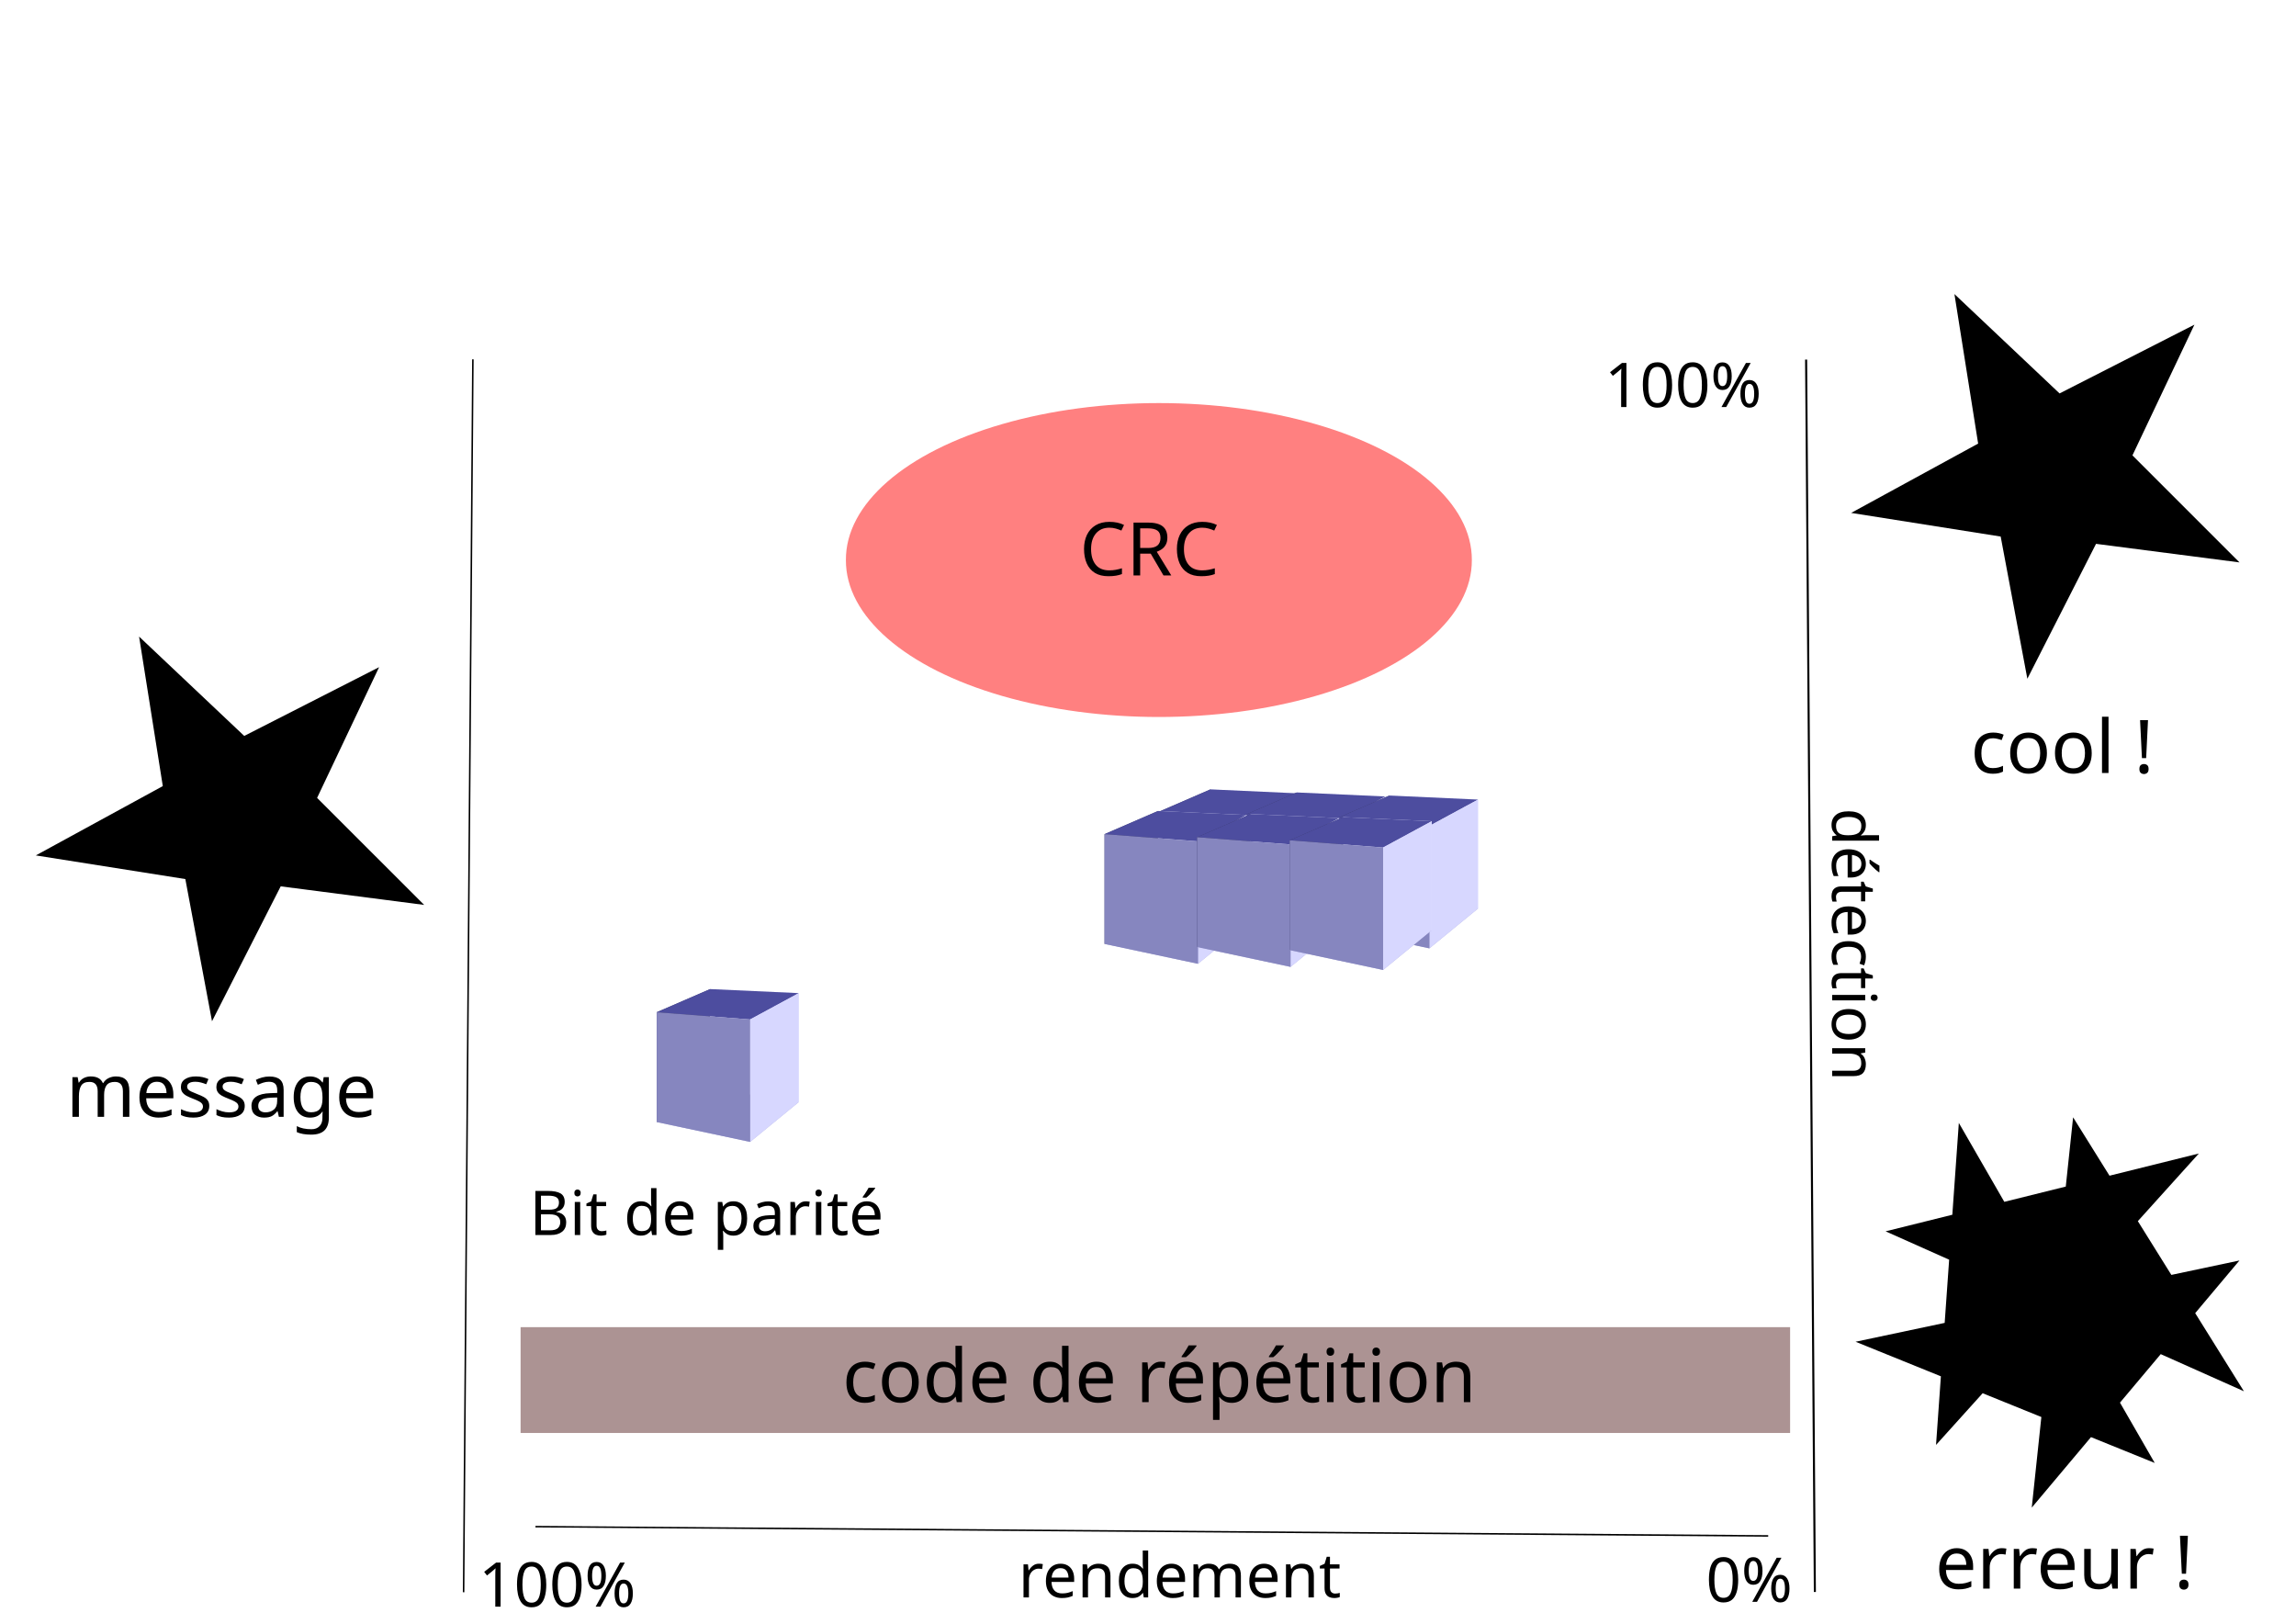
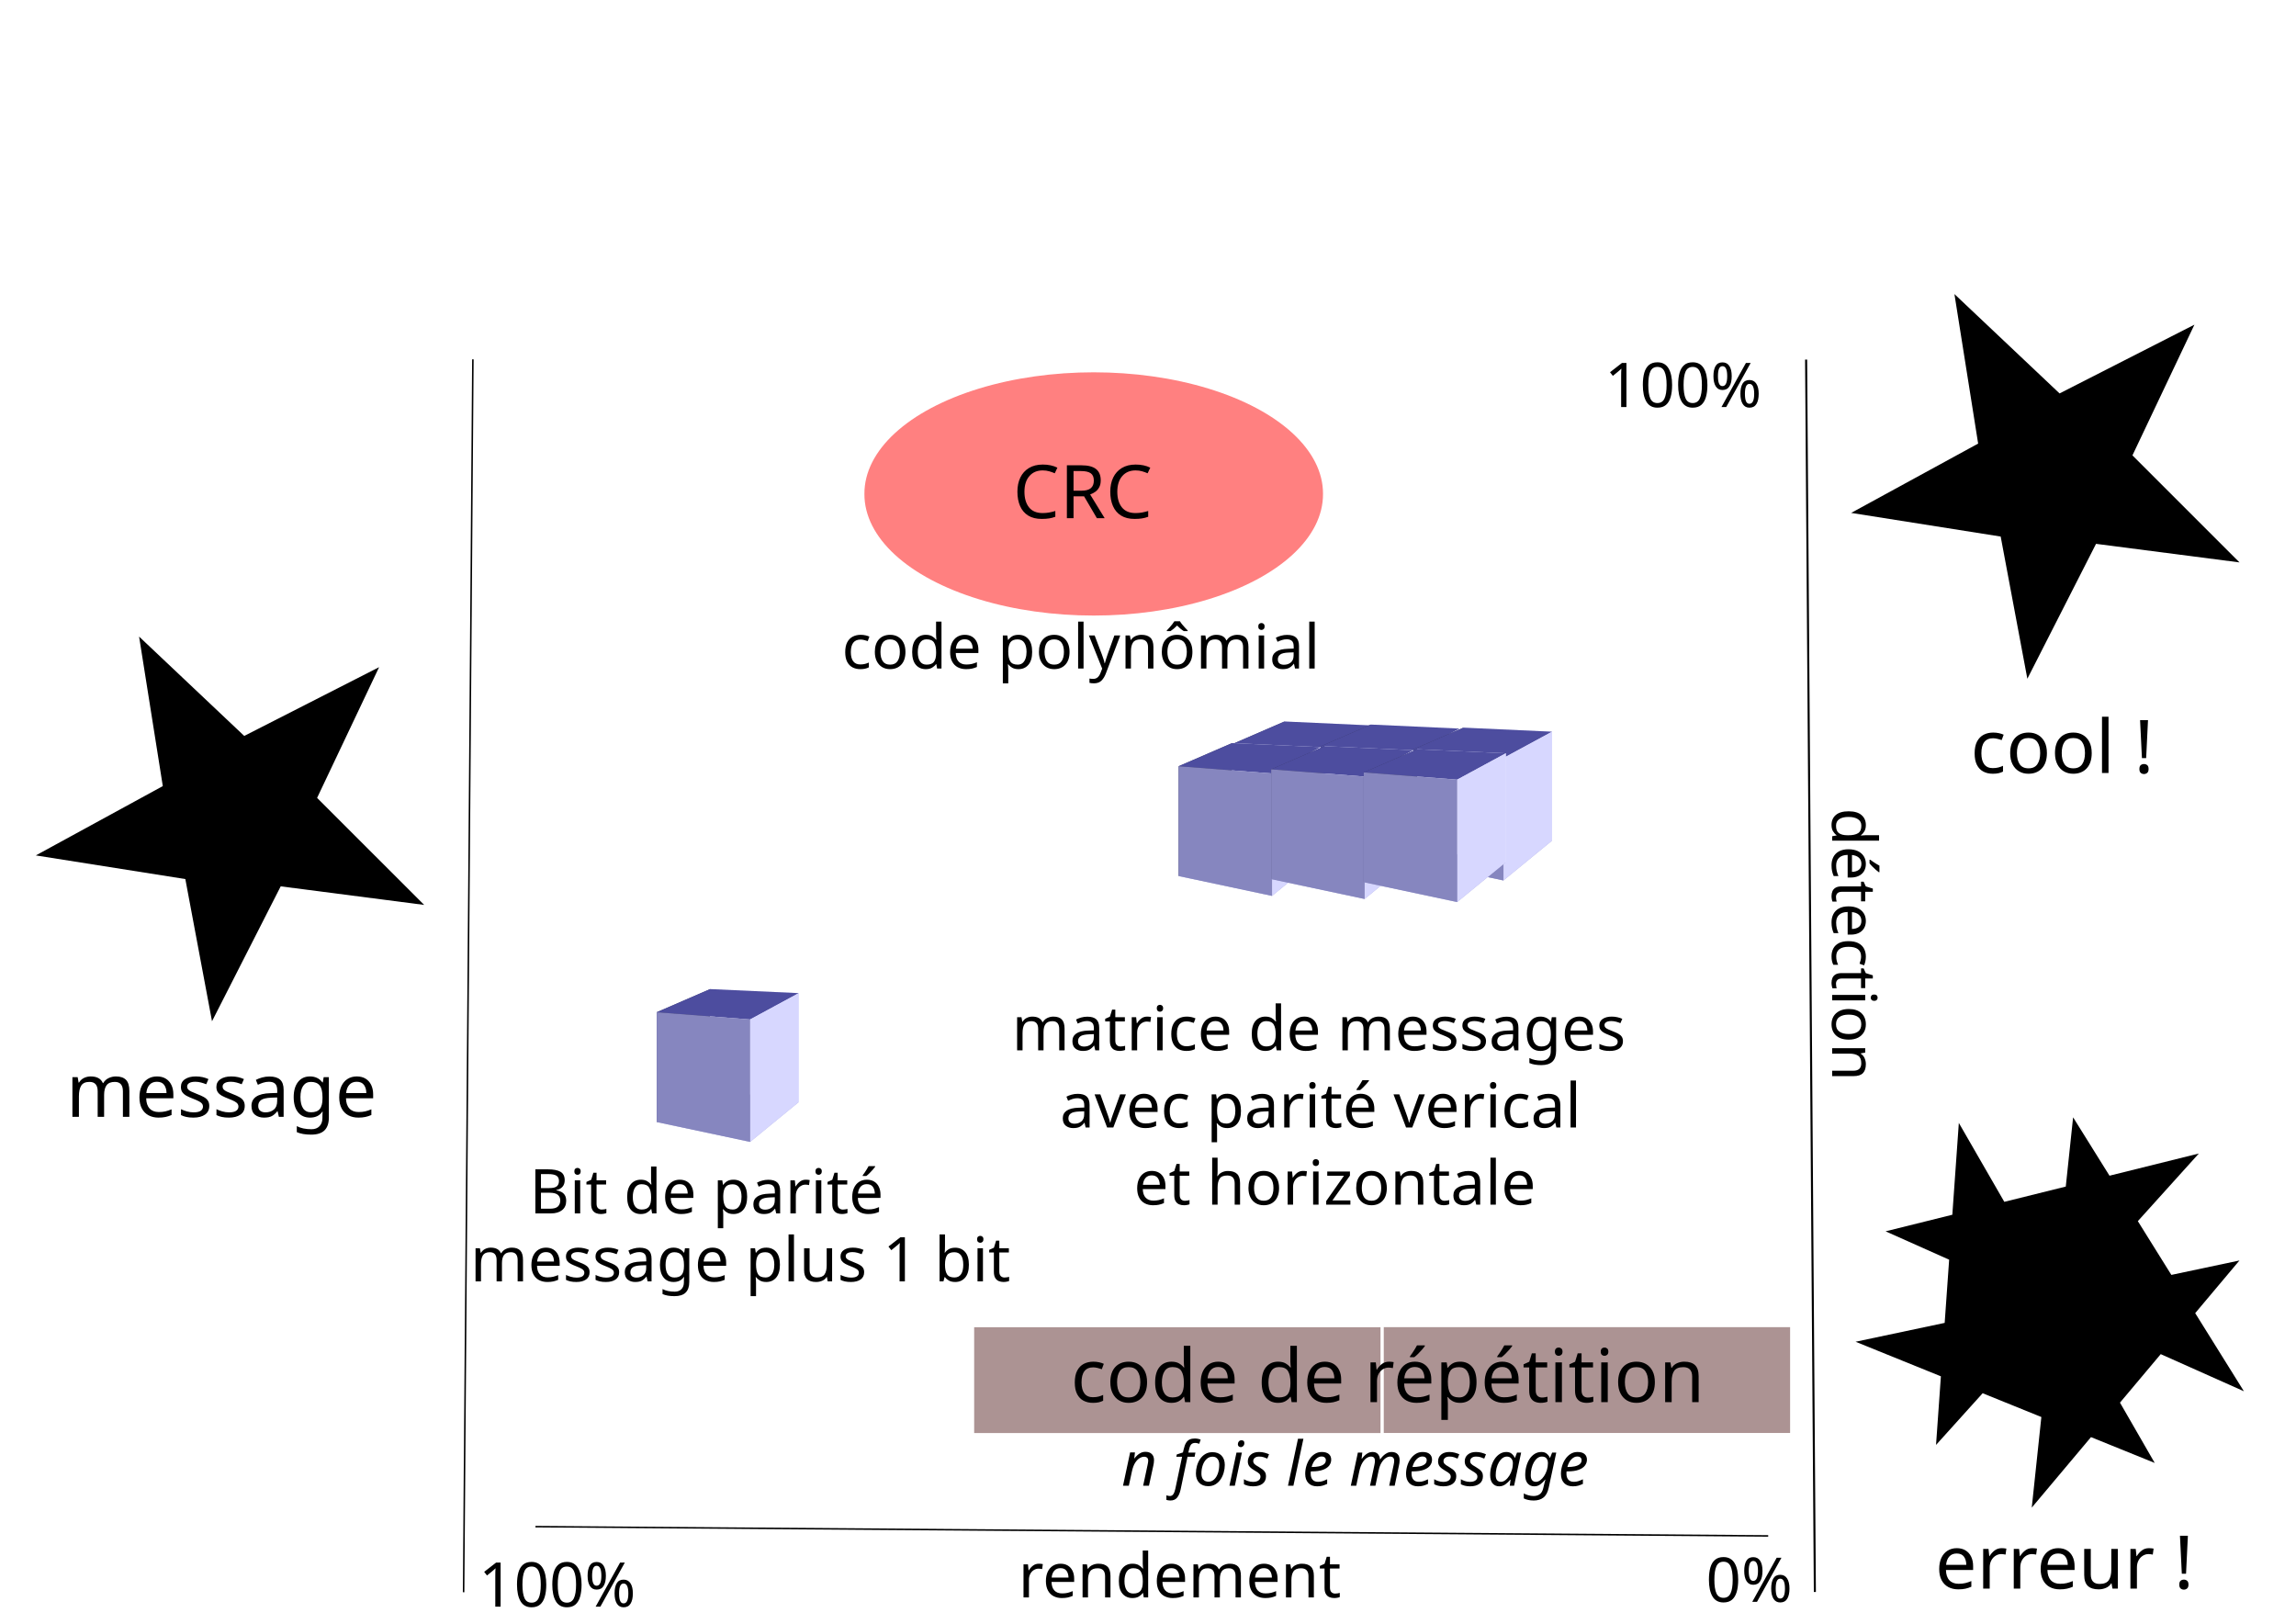
<svg xmlns="http://www.w3.org/2000/svg" width="1488.189" height="1052.362" id="svg2" version="1.1">
  <defs id="defs4">
    </defs>
  <g id="layer1" transform="translate(0,7.7734376e-6)">
    <flowRoot xml:space="preserve" id="flowRoot2985" style="font-size:40px;font-style:normal;font-weight:normal;line-height:125%;letter-spacing:0px;word-spacing:0px;fill:#000000;fill-opacity:1;stroke:none;font-family:Sans" transform="translate(5.714284,-7.255367)">
      <flowRegion id="flowRegion2987">
        <rect id="rect2989" width="1048.572" height="174.286" x="211.429" y="51.046" />
      </flowRegion>
      <flowPara id="flowPara2991" style="font-size:64px;text-align:center;text-anchor:middle">Code Correcteurs</flowPara>
    </flowRoot>
    <path id="path3012" d="m 225.714,452.362 -40.181,84.718 69.394,69.36 -92.988,-12.035 -44.521,87.431 L 100.129,589.68 3.219,574.355 85.522,529.435 70.15,432.533 138.305,496.926 z" transform="translate(20,-20.00001)" />
    <path id="path3012-7" d="m 225.714,452.362 -40.181,84.718 69.394,69.36 -92.988,-12.035 -44.521,87.431 L 100.129,589.68 3.219,574.355 85.522,529.435 70.15,432.533 138.305,496.926 z" transform="translate(1196.641,-241.9648)" />
    <path id="path3012-7-6" d="M 225.714,452.362 22.676,502.794 254.927,606.44 144.221,428.924 117.418,681.836 252.036,521.692 3.219,574.355 197.124,652.897 70.15,432.533 55.372,641.218 z" transform="translate(1199.498,295.1781)" />
    <text xml:space="preserve" style="font-size:40px;font-style:normal;font-weight:normal;line-height:125%;letter-spacing:0px;word-spacing:0px;fill:#000000;fill-opacity:1;stroke:none;font-family:Sans" x="1254.286" y="1029.505" id="text3050">
      <tspan id="tspan3052" x="1254.286" y="1029.505" style="font-size:48px">erreur !</tspan>
    </text>
    <text xml:space="preserve" style="font-size:40px;font-style:normal;font-weight:normal;line-height:125%;letter-spacing:0px;word-spacing:0px;fill:#000000;fill-opacity:1;stroke:none;font-family:Sans" x="1277.249" y="500.947" id="text3050-0">
      <tspan id="tspan3052-3" x="1277.249" y="500.947" style="font-size:48px">cool !</tspan>
    </text>
-     <path id="path3103" d="m 780,813.791 a 121.429,112.857 0 1 1 -242.857,0 121.429,112.857 0 1 1 242.857,0 z" transform="matrix(1.670588,0,0,0.8987342,-349.0588,-368.4479)" style="fill:#ff8080" />
-     <text xml:space="preserve" style="font-size:40px;font-style:normal;font-weight:normal;line-height:125%;letter-spacing:0px;word-spacing:0px;fill:#000000;fill-opacity:1;stroke:none;font-family:Sans" x="699.714" y="372.934" id="text3105">
-       <tspan id="tspan3107" x="699.714" y="372.934" style="font-size:48px">CRC</tspan>
+     <path id="path3103" d="m 780,813.791 a 121.429,112.857 0 1 1 -242.857,0 121.429,112.857 0 1 1 242.857,0 z" transform="matrix(1.223942,0,0,0.6963892,-97.14576,-246.6176)" style="fill:#ff8080" />
+     <text xml:space="preserve" style="font-size:40px;font-style:normal;font-weight:normal;line-height:125%;letter-spacing:0px;word-spacing:0px;fill:#000000;fill-opacity:1;stroke:none;font-family:Sans" x="656.527" y="335.807" id="text3105">
+       <tspan id="tspan3107" x="656.527" y="335.807" style="font-size:48px">CRC</tspan>
    </text>
-     <rect style="fill:#ac9393" id="rect3109" width="822.857" height="68.571" x="337.429" y="860.076" />
-     <text xml:space="preserve" style="font-size:40px;font-style:normal;font-weight:normal;line-height:125%;letter-spacing:0px;word-spacing:0px;fill:#000000;fill-opacity:1;stroke:none;font-family:Sans" x="546" y="908.648" id="text3111">
-       <tspan id="tspan3113" x="546" y="908.648" style="font-size:48px">code de répétition</tspan>
+     <rect style="fill:#ac9393" id="rect3109" width="263.373" height="68.571" x="896.912" y="860.076" />
+     <rect style="fill:#ac9393" id="rect3109-4" width="263.373" height="68.571" x="631.419" y="860.127" />
+     <text xml:space="preserve" style="font-size:40px;font-style:normal;font-weight:normal;line-height:125%;letter-spacing:0px;word-spacing:0px;fill:#000000;fill-opacity:1;stroke:none;font-family:Sans" x="694" y="908.648" id="text3111">
+       <tspan id="tspan3113" x="694" y="908.648" style="font-size:48px">code de répétition</tspan>
    </text>
    <path style="fill:none;stroke:#000000;stroke-width:0.984px;stroke-linecap:butt;stroke-linejoin:miter;stroke-opacity:1" d="m 306.508,232.855 -6.016,799.016 z" id="path3115" />
    <path style="fill:none;stroke:#000000;stroke-width:1.331px;stroke-linecap:butt;stroke-linejoin:miter;stroke-opacity:1" d="m 1170.666,233.028 5.669,798.669 z" id="path3117" />
    <text xml:space="preserve" style="font-size:40px;font-style:normal;font-weight:normal;line-height:125%;letter-spacing:0px;word-spacing:0px;fill:#000000;fill-opacity:1;stroke:none;font-family:Sans" x="42.857" y="723.791" id="text3119">
      <tspan id="tspan3121" x="42.857" y="723.791" style="font-size:48px">message</tspan>
    </text>
-     <text xml:space="preserve" style="font-size:40px;font-style:normal;font-weight:normal;line-height:125%;letter-spacing:0px;word-spacing:0px;fill:#000000;fill-opacity:1;stroke:none;font-family:Sans" x="343.143" y="800.362" id="text3125">
-       <tspan id="tspan3127" x="343.143" y="800.362">Bit de parité</tspan>
+     <text xml:space="preserve" style="font-size:40px;font-style:normal;font-weight:normal;line-height:125%;letter-spacing:0px;word-spacing:0px;fill:#000000;fill-opacity:1;stroke:none;font-family:Sans" x="343.143" y="786.362" id="text3125">
+       <tspan id="tspan3127" x="343.143" y="786.362">Bit de parité</tspan>
    </text>
    <g style="fill:#ac9393" id="g3135">
-       <path id="path3145" style="fill:#afafde;fill-rule:evenodd;stroke:none" d="m 749.938,597.729 60.557,12.866 31.509,-25.812 -57.428,-9.181 z" />
-       <path id="path3137" style="fill:#353564;fill-rule:evenodd;stroke:none" d="m 749.938,526.571 0,71.159 34.638,-22.126 0,-64.041 z" />
-       <path id="path3147" style="fill:#e9e9ff;fill-rule:evenodd;stroke:none" d="m 784.576,511.562 57.428,2.62 0,70.602 -57.428,-9.181 z" />
-       <path id="path3139" style="fill:#4d4d9f;fill-rule:evenodd;stroke:none" d="m 749.938,526.571 60.557,4.673 31.509,-17.062 -57.428,-2.62 z" />
-       <path id="path3143" style="fill:#d7d7ff;fill-rule:evenodd;stroke:none" d="m 810.495,531.244 0,79.352 31.509,-25.812 0,-70.602 z" />
-       <path id="path3141" style="fill:#8686bf;fill-rule:evenodd;stroke:none" d="m 749.938,526.571 60.557,4.673 0,79.352 -60.557,-12.866 z" />
+       <path id="path3145" style="fill:#afafde;fill-rule:evenodd;stroke:none" d="m 797.938,553.729 60.557,12.866 31.509,-25.812 -57.428,-9.181 z" />
+       <path id="path3137" style="fill:#353564;fill-rule:evenodd;stroke:none" d="m 797.938,482.571 0,71.159 34.638,-22.126 0,-64.041 z" />
+       <path id="path3147" style="fill:#e9e9ff;fill-rule:evenodd;stroke:none" d="m 832.576,467.562 57.428,2.62 0,70.602 -57.428,-9.181 z" />
+       <path id="path3139" style="fill:#4d4d9f;fill-rule:evenodd;stroke:none" d="m 797.938,482.571 60.557,4.673 31.509,-17.062 -57.428,-2.62 z" />
+       <path id="path3143" style="fill:#d7d7ff;fill-rule:evenodd;stroke:none" d="m 858.495,487.244 0,79.352 31.509,-25.812 0,-70.602 z" />
+       <path id="path3141" style="fill:#8686bf;fill-rule:evenodd;stroke:none" d="m 797.938,482.571 60.557,4.673 0,79.352 -60.557,-12.866 z" />
    </g>
    <g id="g3163" style="fill:#ac9393">
-       <path d="m 805.938,599.729 60.557,12.866 31.509,-25.812 -57.428,-9.181 z" style="fill:#afafde;fill-rule:evenodd;stroke:none" id="path3165" />
-       <path d="m 805.938,528.571 0,71.159 34.638,-22.126 0,-64.041 z" style="fill:#353564;fill-rule:evenodd;stroke:none" id="path3167" />
-       <path d="m 840.576,513.562 57.428,2.62 0,70.602 -57.428,-9.181 z" style="fill:#e9e9ff;fill-rule:evenodd;stroke:none" id="path3169" />
-       <path d="m 805.938,528.571 60.557,4.673 31.509,-17.062 -57.428,-2.62 z" style="fill:#4d4d9f;fill-rule:evenodd;stroke:none" id="path3171" />
-       <path d="m 866.495,533.244 0,79.352 31.509,-25.812 0,-70.602 z" style="fill:#d7d7ff;fill-rule:evenodd;stroke:none" id="path3173" />
-       <path d="m 805.938,528.571 60.557,4.673 0,79.352 -60.557,-12.866 z" style="fill:#8686bf;fill-rule:evenodd;stroke:none" id="path3175" />
+       <path d="m 853.938,555.729 60.557,12.866 31.509,-25.812 -57.428,-9.181 z" style="fill:#afafde;fill-rule:evenodd;stroke:none" id="path3165" />
+       <path d="m 853.938,484.571 0,71.159 34.638,-22.126 0,-64.041 z" style="fill:#353564;fill-rule:evenodd;stroke:none" id="path3167" />
+       <path d="m 888.576,469.562 57.428,2.62 0,70.602 -57.428,-9.181 z" style="fill:#e9e9ff;fill-rule:evenodd;stroke:none" id="path3169" />
+       <path d="m 853.938,484.571 60.557,4.673 31.509,-17.062 -57.428,-2.62 z" style="fill:#4d4d9f;fill-rule:evenodd;stroke:none" id="path3171" />
+       <path d="m 914.495,489.244 0,79.352 31.509,-25.812 0,-70.602 z" style="fill:#d7d7ff;fill-rule:evenodd;stroke:none" id="path3173" />
+       <path d="m 853.938,484.571 60.557,4.673 0,79.352 -60.557,-12.866 z" style="fill:#8686bf;fill-rule:evenodd;stroke:none" id="path3175" />
    </g>
    <g style="fill:#ac9393" id="g3179">
-       <path id="path3181" style="fill:#afafde;fill-rule:evenodd;stroke:none" d="m 865.938,601.729 60.557,12.866 31.509,-25.812 -57.428,-9.181 z" />
-       <path id="path3183" style="fill:#353564;fill-rule:evenodd;stroke:none" d="m 865.938,530.571 0,71.159 34.638,-22.126 0,-64.041 z" />
-       <path id="path3185" style="fill:#e9e9ff;fill-rule:evenodd;stroke:none" d="m 900.576,515.562 57.428,2.62 0,70.602 -57.428,-9.181 z" />
-       <path id="path3187" style="fill:#4d4d9f;fill-rule:evenodd;stroke:none" d="m 865.938,530.571 60.557,4.673 31.509,-17.062 -57.428,-2.62 z" />
-       <path id="path3189" style="fill:#d7d7ff;fill-rule:evenodd;stroke:none" d="m 926.495,535.244 0,79.352 31.509,-25.812 0,-70.602 z" />
-       <path id="path3191" style="fill:#8686bf;fill-rule:evenodd;stroke:none" d="m 865.938,530.571 60.557,4.673 0,79.352 -60.557,-12.866 z" />
+       <path id="path3181" style="fill:#afafde;fill-rule:evenodd;stroke:none" d="m 913.938,557.729 60.557,12.866 31.509,-25.812 -57.428,-9.181 z" />
+       <path id="path3183" style="fill:#353564;fill-rule:evenodd;stroke:none" d="m 913.938,486.571 0,71.159 34.638,-22.126 0,-64.041 z" />
+       <path id="path3185" style="fill:#e9e9ff;fill-rule:evenodd;stroke:none" d="m 948.576,471.562 57.428,2.62 0,70.602 -57.428,-9.181 z" />
+       <path id="path3187" style="fill:#4d4d9f;fill-rule:evenodd;stroke:none" d="m 913.938,486.571 60.557,4.673 31.509,-17.062 -57.428,-2.62 z" />
+       <path id="path3189" style="fill:#d7d7ff;fill-rule:evenodd;stroke:none" d="m 974.495,491.244 0,79.352 31.509,-25.812 0,-70.602 z" />
+       <path id="path3191" style="fill:#8686bf;fill-rule:evenodd;stroke:none" d="m 913.938,486.571 60.557,4.673 0,79.352 -60.557,-12.866 z" />
    </g>
    <g id="g3195" style="fill:#ac9393">
-       <path d="m 715.938,611.729 60.557,12.866 31.509,-25.812 -57.428,-9.181 z" style="fill:#afafde;fill-rule:evenodd;stroke:none" id="path3197" />
-       <path d="m 715.938,540.571 0,71.159 34.638,-22.126 0,-64.041 z" style="fill:#353564;fill-rule:evenodd;stroke:none" id="path3199" />
-       <path d="m 750.576,525.562 57.428,2.62 0,70.602 -57.428,-9.181 z" style="fill:#e9e9ff;fill-rule:evenodd;stroke:none" id="path3201" />
-       <path d="m 715.938,540.571 60.557,4.673 31.509,-17.062 -57.428,-2.62 z" style="fill:#4d4d9f;fill-rule:evenodd;stroke:none" id="path3203" />
-       <path d="m 776.495,545.244 0,79.352 31.509,-25.812 0,-70.602 z" style="fill:#d7d7ff;fill-rule:evenodd;stroke:none" id="path3205" />
-       <path d="m 715.938,540.571 60.557,4.673 0,79.352 -60.557,-12.866 z" style="fill:#8686bf;fill-rule:evenodd;stroke:none" id="path3207" />
+       <path d="m 763.938,567.729 60.557,12.866 31.509,-25.812 -57.428,-9.181 z" style="fill:#afafde;fill-rule:evenodd;stroke:none" id="path3197" />
+       <path d="m 763.938,496.571 0,71.159 34.638,-22.126 0,-64.041 z" style="fill:#353564;fill-rule:evenodd;stroke:none" id="path3199" />
+       <path d="m 798.576,481.562 57.428,2.62 0,70.602 -57.428,-9.181 z" style="fill:#e9e9ff;fill-rule:evenodd;stroke:none" id="path3201" />
+       <path d="m 763.938,496.571 60.557,4.673 31.509,-17.062 -57.428,-2.62 z" style="fill:#4d4d9f;fill-rule:evenodd;stroke:none" id="path3203" />
+       <path d="m 824.495,501.244 0,79.352 31.509,-25.812 0,-70.602 z" style="fill:#d7d7ff;fill-rule:evenodd;stroke:none" id="path3205" />
+       <path d="m 763.938,496.571 60.557,4.673 0,79.352 -60.557,-12.866 z" style="fill:#8686bf;fill-rule:evenodd;stroke:none" id="path3207" />
    </g>
    <g style="fill:#ac9393" id="g3211">
-       <path id="path3213" style="fill:#afafde;fill-rule:evenodd;stroke:none" d="m 775.938,613.729 60.557,12.866 31.509,-25.812 -57.428,-9.181 z" />
-       <path id="path3215" style="fill:#353564;fill-rule:evenodd;stroke:none" d="m 775.938,542.571 0,71.159 34.638,-22.126 0,-64.041 z" />
-       <path id="path3217" style="fill:#e9e9ff;fill-rule:evenodd;stroke:none" d="m 810.576,527.562 57.428,2.62 0,70.602 -57.428,-9.181 z" />
-       <path id="path3219" style="fill:#4d4d9f;fill-rule:evenodd;stroke:none" d="m 775.938,542.571 60.557,4.673 31.509,-17.062 -57.428,-2.62 z" />
-       <path id="path3221" style="fill:#d7d7ff;fill-rule:evenodd;stroke:none" d="m 836.495,547.244 0,79.352 31.509,-25.812 0,-70.602 z" />
-       <path id="path3223" style="fill:#8686bf;fill-rule:evenodd;stroke:none" d="m 775.938,542.571 60.557,4.673 0,79.352 -60.557,-12.866 z" />
+       <path id="path3213" style="fill:#afafde;fill-rule:evenodd;stroke:none" d="m 823.938,569.729 60.557,12.866 31.509,-25.812 -57.428,-9.181 z" />
+       <path id="path3215" style="fill:#353564;fill-rule:evenodd;stroke:none" d="m 823.938,498.571 0,71.159 34.638,-22.126 0,-64.041 z" />
+       <path id="path3217" style="fill:#e9e9ff;fill-rule:evenodd;stroke:none" d="m 858.576,483.562 57.428,2.62 0,70.602 -57.428,-9.181 z" />
+       <path id="path3219" style="fill:#4d4d9f;fill-rule:evenodd;stroke:none" d="m 823.938,498.571 60.557,4.673 31.509,-17.062 -57.428,-2.62 z" />
+       <path id="path3221" style="fill:#d7d7ff;fill-rule:evenodd;stroke:none" d="m 884.495,503.244 0,79.352 31.509,-25.812 0,-70.602 z" />
+       <path id="path3223" style="fill:#8686bf;fill-rule:evenodd;stroke:none" d="m 823.938,498.571 60.557,4.673 0,79.352 -60.557,-12.866 z" />
    </g>
    <g id="g3227" style="fill:#ac9393">
-       <path d="m 835.938,615.729 60.557,12.866 31.509,-25.812 -57.428,-9.181 z" style="fill:#afafde;fill-rule:evenodd;stroke:none" id="path3229" />
-       <path d="m 835.938,544.571 0,71.159 34.638,-22.126 0,-64.041 z" style="fill:#353564;fill-rule:evenodd;stroke:none" id="path3231" />
-       <path d="m 870.576,529.562 57.428,2.62 0,70.602 -57.428,-9.181 z" style="fill:#e9e9ff;fill-rule:evenodd;stroke:none" id="path3233" />
-       <path d="m 835.938,544.571 60.557,4.673 31.509,-17.062 -57.428,-2.62 z" style="fill:#4d4d9f;fill-rule:evenodd;stroke:none" id="path3235" />
-       <path d="m 896.495,549.244 0,79.352 31.509,-25.812 0,-70.602 z" style="fill:#d7d7ff;fill-rule:evenodd;stroke:none" id="path3237" />
-       <path d="m 835.938,544.571 60.557,4.673 0,79.352 -60.557,-12.866 z" style="fill:#8686bf;fill-rule:evenodd;stroke:none" id="path3239" />
+       <path d="m 883.938,571.729 60.557,12.866 31.509,-25.812 -57.428,-9.181 z" style="fill:#afafde;fill-rule:evenodd;stroke:none" id="path3229" />
+       <path d="m 883.938,500.571 0,71.159 34.638,-22.126 0,-64.041 z" style="fill:#353564;fill-rule:evenodd;stroke:none" id="path3231" />
+       <path d="m 918.576,485.562 57.428,2.62 0,70.602 -57.428,-9.181 z" style="fill:#e9e9ff;fill-rule:evenodd;stroke:none" id="path3233" />
+       <path d="m 883.938,500.571 60.557,4.673 31.509,-17.062 -57.428,-2.62 z" style="fill:#4d4d9f;fill-rule:evenodd;stroke:none" id="path3235" />
+       <path d="m 944.495,505.244 0,79.352 31.509,-25.812 0,-70.602 z" style="fill:#d7d7ff;fill-rule:evenodd;stroke:none" id="path3237" />
+       <path d="m 883.938,500.571 60.557,4.673 0,79.352 -60.557,-12.866 z" style="fill:#8686bf;fill-rule:evenodd;stroke:none" id="path3239" />
    </g>
-     <flowRoot xml:space="preserve" id="flowRoot3243" style="font-size:40px;font-style:normal;font-weight:normal;line-height:125%;letter-spacing:0px;word-spacing:0px;fill:#000000;fill-opacity:1;stroke:none;font-family:Sans" transform="translate(352.5714,-63.42858)">
+     <flowRoot xml:space="preserve" id="flowRoot3243" style="font-size:40px;font-style:normal;font-weight:normal;line-height:125%;letter-spacing:0px;word-spacing:0px;fill:#000000;fill-opacity:1;stroke:none;font-family:Sans" transform="translate(400.5714,-115.4286)">
      <flowRegion id="flowRegion3245">
        <rect id="rect3247" width="297.143" height="65.714" x="351.429" y="709.505" />
      </flowRegion>
      <flowPara id="flowPara3249">parité croisée</flowPara>
    </flowRoot>
    <g style="fill:#ac9393" id="g3251">
      <path id="path3253" style="fill:#afafde;fill-rule:evenodd;stroke:none" d="m 425.652,727.158 60.557,12.866 31.509,-25.812 -57.428,-9.181 z" />
      <path id="path3255" style="fill:#353564;fill-rule:evenodd;stroke:none" d="m 425.652,655.999 0,71.159 34.638,-22.126 0,-64.041 z" />
      <path id="path3257" style="fill:#e9e9ff;fill-rule:evenodd;stroke:none" d="m 460.29,640.991 57.428,2.62 0,70.602 -57.428,-9.181 z" />
      <path id="path3259" style="fill:#4d4d9f;fill-rule:evenodd;stroke:none" d="m 425.652,655.999 60.557,4.673 31.509,-17.062 -57.428,-2.62 z" />
      <path id="path3261" style="fill:#d7d7ff;fill-rule:evenodd;stroke:none" d="m 486.209,660.672 0,79.352 31.509,-25.812 0,-70.602 z" />
      <path id="path3263" style="fill:#8686bf;fill-rule:evenodd;stroke:none" d="m 425.652,655.999 60.557,4.673 0,79.352 -60.557,-12.866 z" />
    </g>
    <text xml:space="preserve" style="font-size:40px;font-style:normal;font-weight:normal;line-height:125%;letter-spacing:0px;word-spacing:0px;fill:#000000;fill-opacity:1;stroke:none;font-family:Sans" x="1105.714" y="1038.076" id="text3067">
      <tspan id="tspan3069" x="1105.714" y="1038.076">0%</tspan>
    </text>
    <text xml:space="preserve" style="font-size:40px;font-style:normal;font-weight:normal;line-height:125%;letter-spacing:0px;word-spacing:0px;fill:#000000;fill-opacity:1;stroke:none;font-family:Sans" x="1040" y="263.791" id="text3071">
      <tspan id="tspan3073" x="1040" y="263.791">100%</tspan>
    </text>
    <text xml:space="preserve" style="font-size:40px;font-style:normal;font-weight:normal;line-height:125%;letter-spacing:0px;word-spacing:0px;fill:#000000;fill-opacity:1;stroke:none;font-family:Sans" x="310.271" y="1041.208" id="text3071-9">
      <tspan id="tspan3073-2" x="310.271" y="1041.208">100%</tspan>
    </text>
    <text xml:space="preserve" style="font-size:40px;font-style:normal;font-weight:normal;line-height:125%;letter-spacing:0px;word-spacing:0px;fill:#000000;fill-opacity:1;stroke:none;font-family:Sans" x="660" y="1035.219" id="text3096">
      <tspan id="tspan3098" x="660" y="1035.219">rendement</tspan>
    </text>
    <text xml:space="preserve" style="font-size:40px;font-style:normal;font-weight:normal;line-height:125%;letter-spacing:0px;word-spacing:0px;fill:#000000;fill-opacity:1;stroke:none;font-family:Sans" x="523.573" y="-1187.536" id="text3100" transform="matrix(0,1,-1,0,0,0)">
      <tspan id="tspan3102" x="523.573" y="-1187.536">détection</tspan>
    </text>
    <path style="fill:none;stroke:#000000;stroke-width:0.984px;stroke-linecap:butt;stroke-linejoin:miter;stroke-opacity:1" d="m 347.064,989.354 799.016,6.016 z" id="path3115-0" />
+     <text xml:space="preserve" style="font-size:40px;font-style:normal;font-weight:normal;line-height:125%;letter-spacing:0px;word-spacing:0px;fill:#000000;fill-opacity:1;stroke:none;font-family:Sans" x="726.948" y="962.824" id="text3243">
+       <tspan id="tspan3245" x="726.948" y="962.824" style="font-style:italic;-inkscape-font-specification:Sans Italic">n fois le message</tspan>
+     </text>
+     <text xml:space="preserve" style="font-size:40px;font-style:normal;font-weight:normal;line-height:125%;letter-spacing:0px;word-spacing:0px;fill:#000000;fill-opacity:1;stroke:none;font-family:Sans" x="304.832" y="830.389" id="text3247">
+       <tspan id="tspan3249" x="304.832" y="830.389">message plus 1 bit</tspan>
+     </text>
+     <text xml:space="preserve" style="font-size:40px;font-style:normal;font-weight:normal;line-height:125%;letter-spacing:0px;word-spacing:0px;fill:#000000;fill-opacity:1;stroke:none;font-family:Sans" x="891.2" y="680.662" id="text3247-5">
+       <tspan id="tspan3249-7" x="891.2" y="680.662" style="text-align:center;text-anchor:middle">matrice de messages</tspan>
+       <tspan x="897.567" y="730.662" id="tspan3272" style="text-align:center;text-anchor:middle">avec parité verical </tspan>
+       <tspan x="891.2" y="780.662" id="tspan3274" style="text-align:center;text-anchor:middle">et horizontale</tspan>
+     </text>
+     <text xml:space="preserve" style="font-size:40px;font-style:normal;font-weight:normal;line-height:125%;letter-spacing:0px;word-spacing:0px;fill:#000000;fill-opacity:1;stroke:none;font-family:Sans" x="545.641" y="433.243" id="text3276">
+       <tspan id="tspan3278" x="545.641" y="433.243">code polynômial</tspan>
+     </text>
  </g>
</svg>
